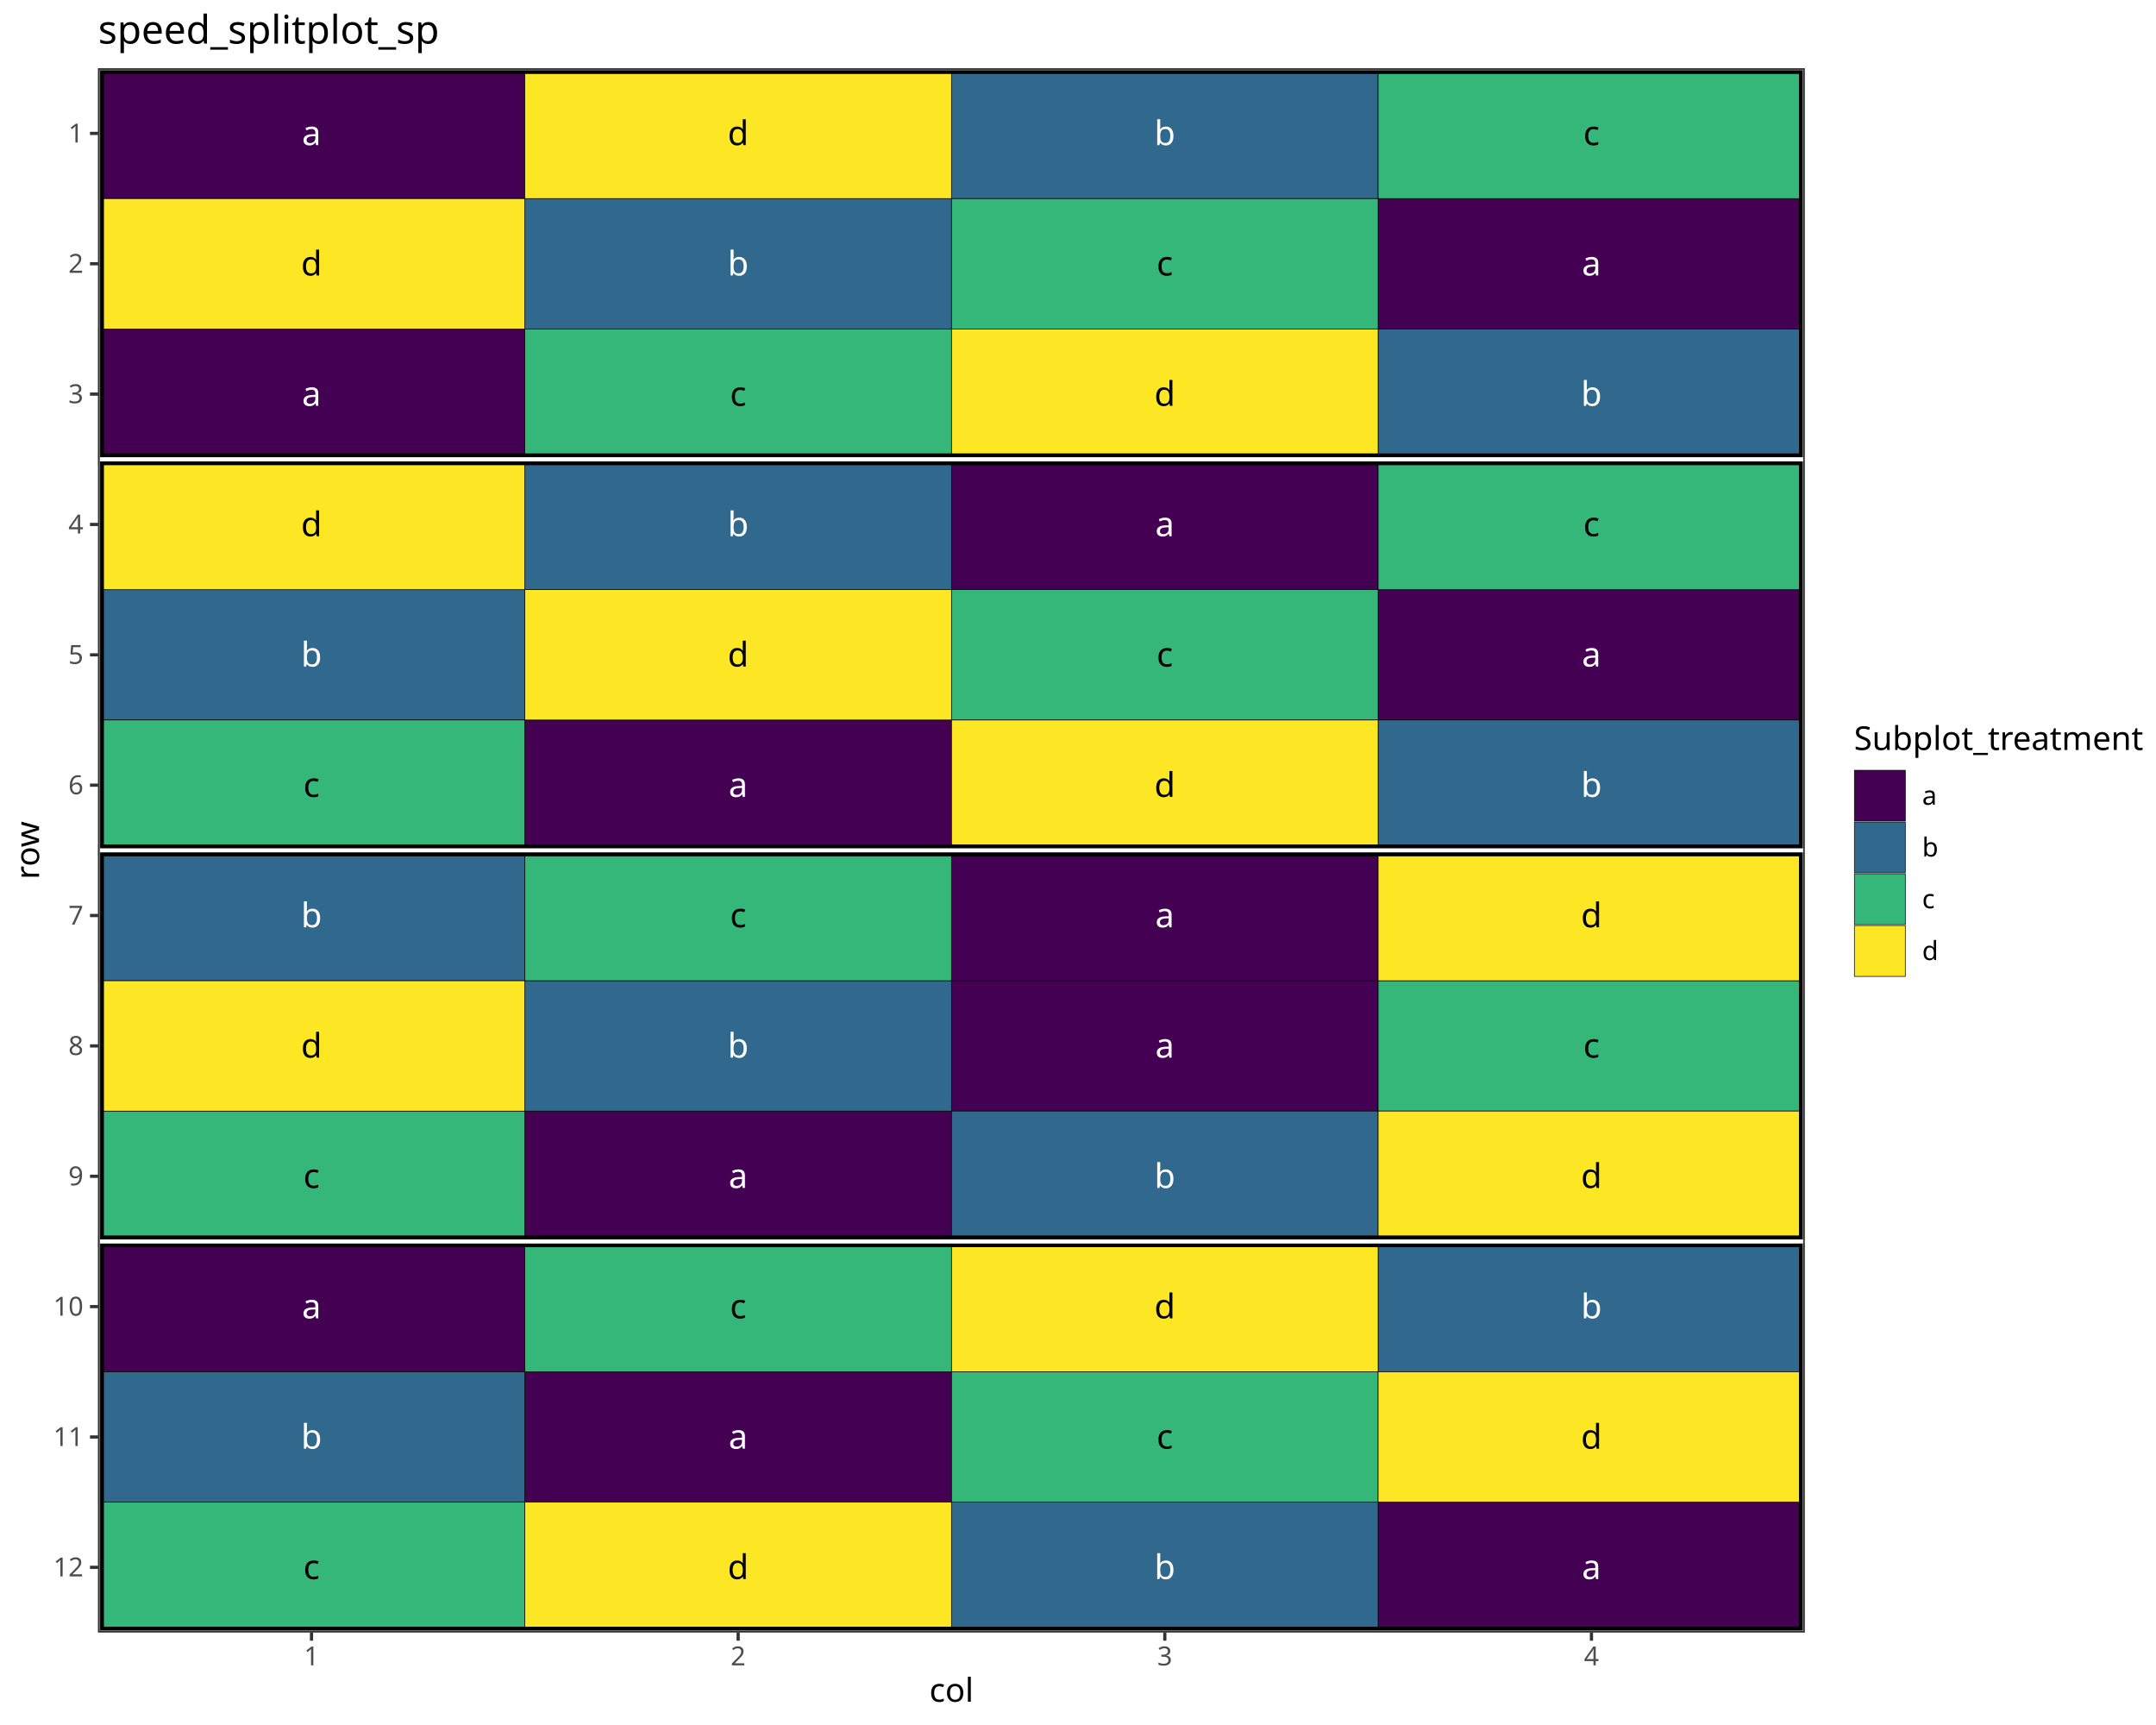
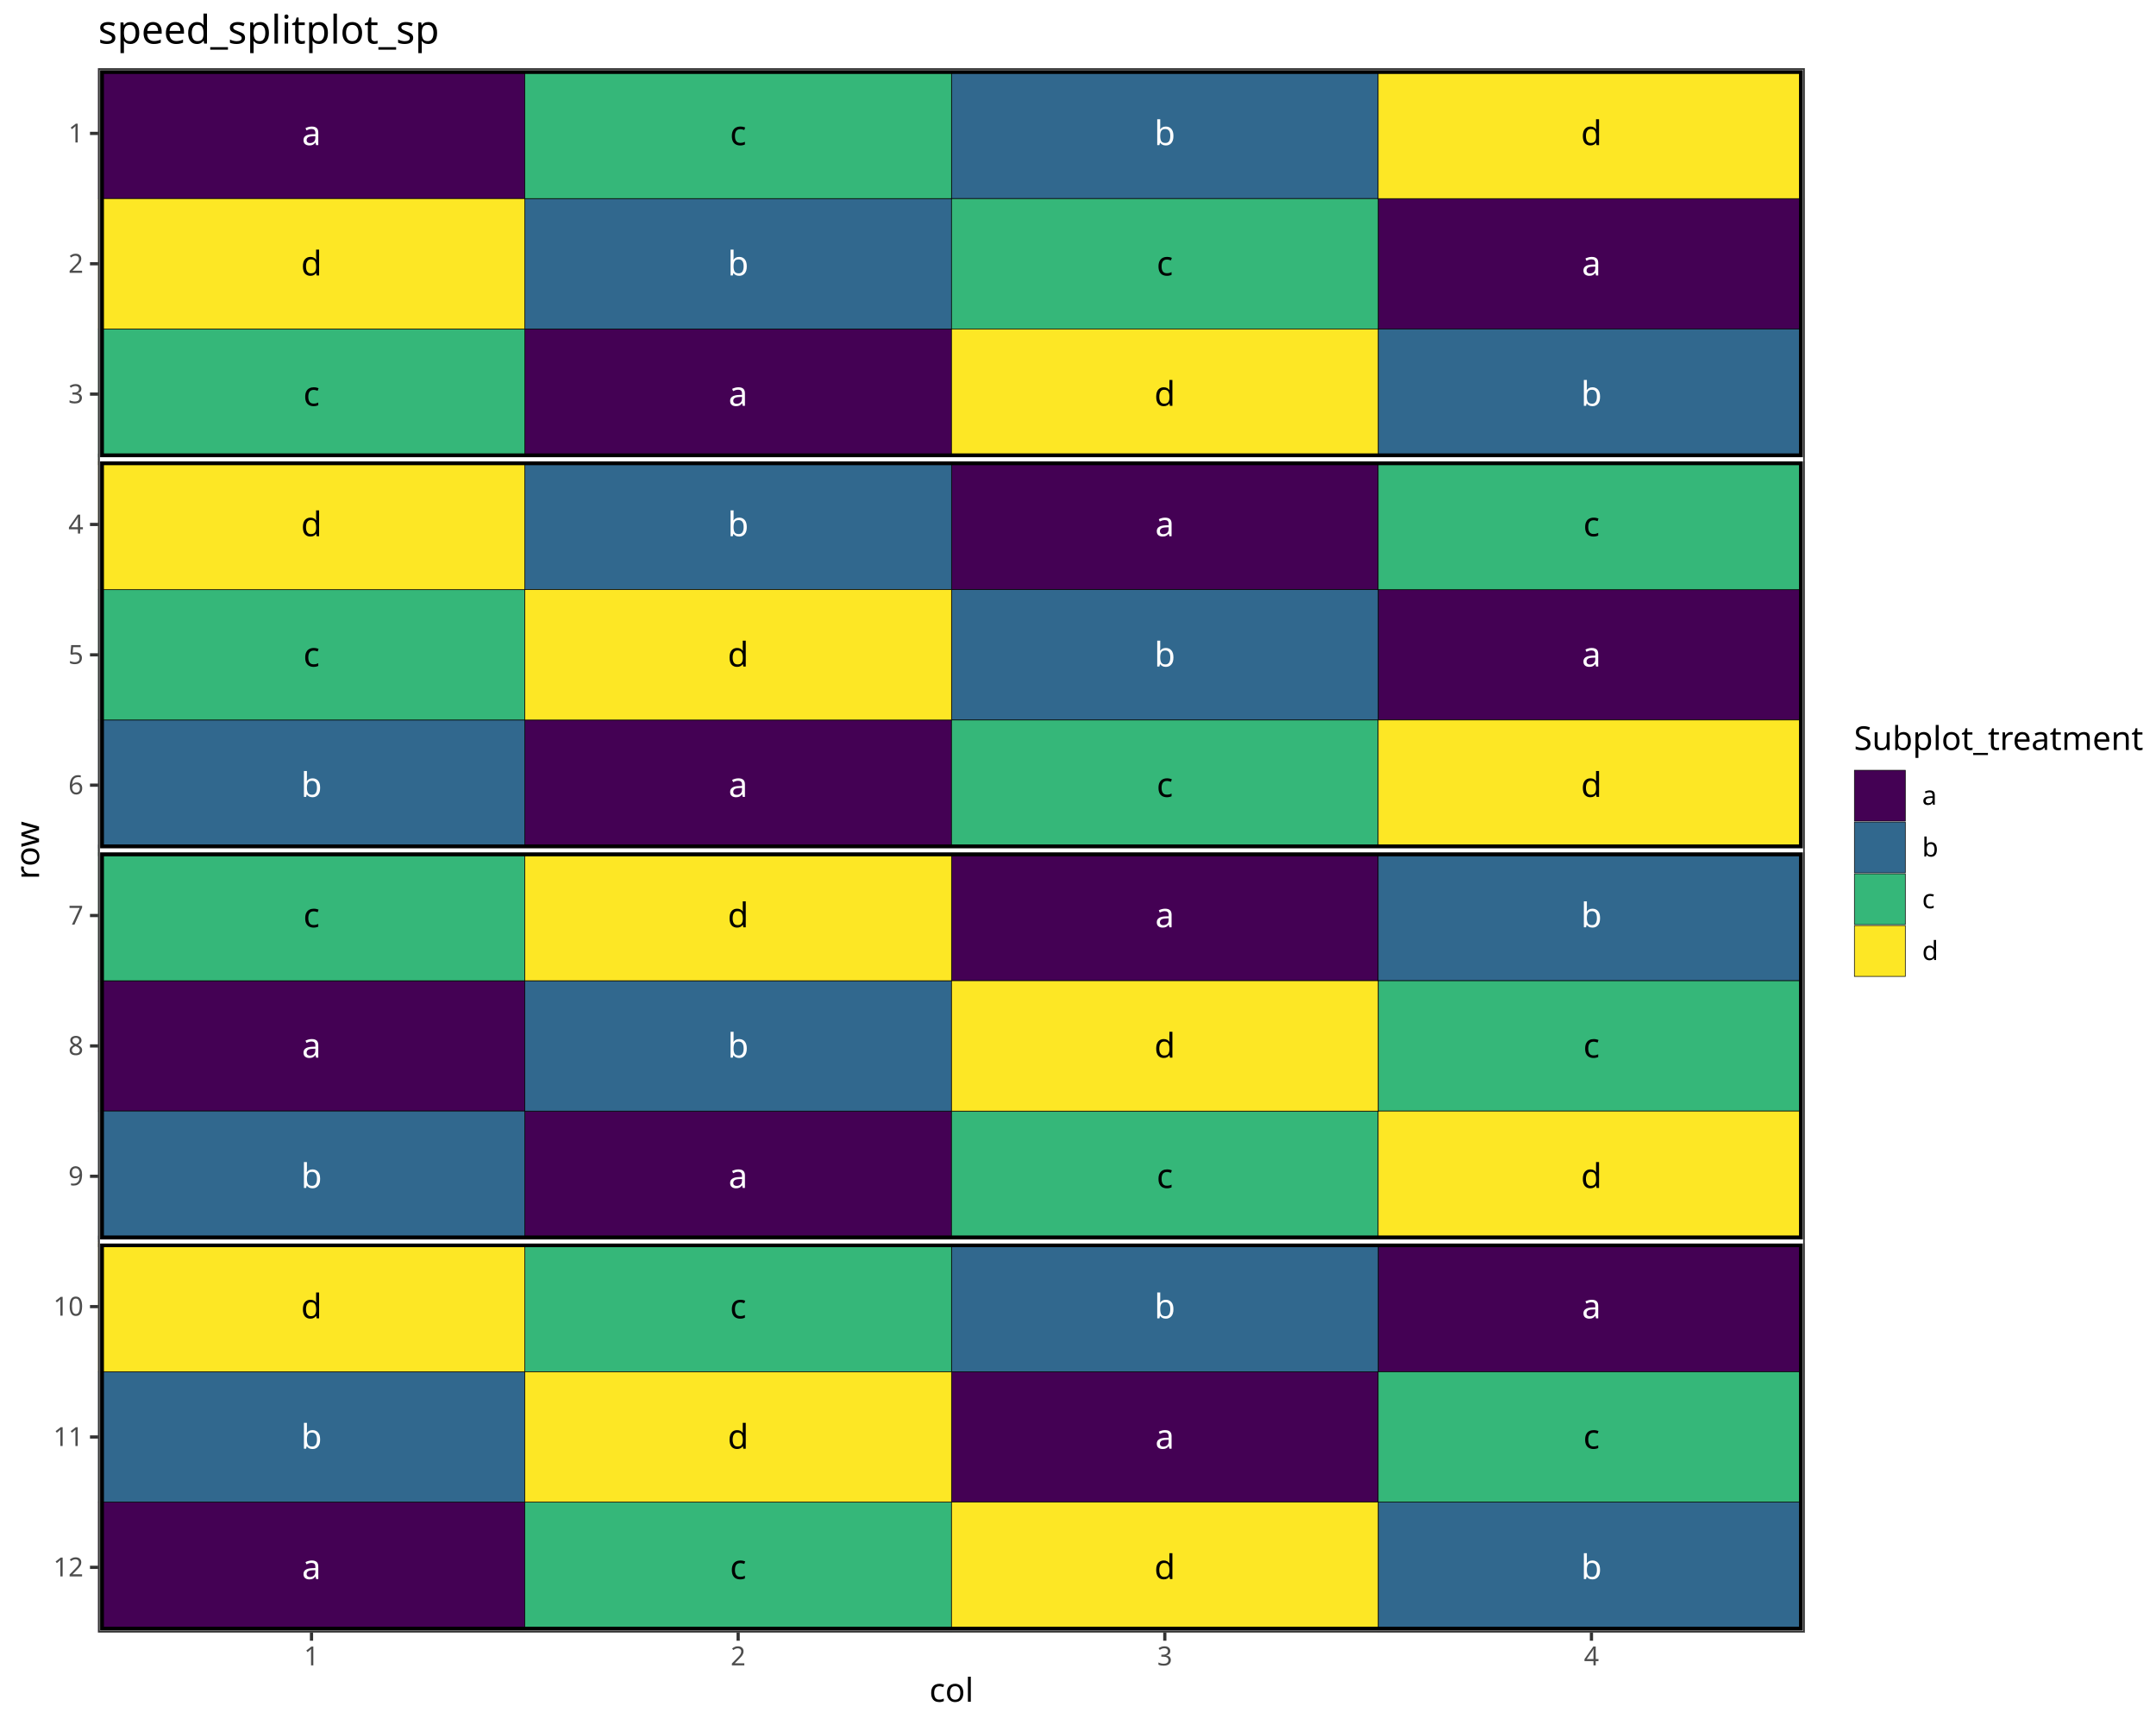
<svg xmlns="http://www.w3.org/2000/svg" class="svglite" data-engine-version="2.0" width="720.00pt" height="576.00pt" viewBox="0 0 720.00 576.00">
  <defs>
    <style type="text/css">
    .svglite line, .svglite polyline, .svglite polygon, .svglite path, .svglite rect, .svglite circle {
      fill: none;
      stroke: #000000;
      stroke-linecap: round;
      stroke-linejoin: round;
      stroke-miterlimit: 10.00;
    }
  </style>
  </defs>
  <rect width="100%" height="100%" style="stroke: none; fill: #FFFFFF;" />
  <defs>
    <clipPath id="cpMC4wMHw3MjAuMDB8MC4wMHw1NzYuMDA=">
      <rect x="0.00" y="0.00" width="720.00" height="576.00" />
    </clipPath>
  </defs>
  <g clip-path="url(#cpMC4wMHw3MjAuMDB8MC4wMHw1NzYuMDA=)">
    <rect x="0.00" y="0.00" width="720.00" height="576.00" style="stroke-width: 1.07; stroke: #FFFFFF; fill: #FFFFFF;" />
  </g>
  <defs>
    <clipPath id="cpMzIuNzl8NjAyLjcwfDIyLjc4fDU0NS4xMQ==">
      <rect x="32.79" y="22.78" width="569.91" height="522.33" />
    </clipPath>
  </defs>
  <g clip-path="url(#cpMzIuNzl8NjAyLjcwfDIyLjc4fDU0NS4xMQ==)">
    <rect x="32.79" y="22.78" width="569.91" height="522.33" style="stroke-width: 1.07; stroke: none; fill: #FFFFFF;" />
    <polyline points="32.79,22.78 602.70,22.78 " style="stroke-width: 0.53; stroke: #EBEBEB; stroke-linecap: butt;" />
    <polyline points="32.79,66.31 602.70,66.31 " style="stroke-width: 0.53; stroke: #EBEBEB; stroke-linecap: butt;" />
    <polyline points="32.79,109.84 602.70,109.84 " style="stroke-width: 0.53; stroke: #EBEBEB; stroke-linecap: butt;" />
    <polyline points="32.79,153.37 602.70,153.37 " style="stroke-width: 0.53; stroke: #EBEBEB; stroke-linecap: butt;" />
    <polyline points="32.79,196.89 602.70,196.89 " style="stroke-width: 0.53; stroke: #EBEBEB; stroke-linecap: butt;" />
    <polyline points="32.79,240.42 602.70,240.42 " style="stroke-width: 0.53; stroke: #EBEBEB; stroke-linecap: butt;" />
    <polyline points="32.79,283.95 602.70,283.95 " style="stroke-width: 0.53; stroke: #EBEBEB; stroke-linecap: butt;" />
    <polyline points="32.79,327.48 602.70,327.48 " style="stroke-width: 0.53; stroke: #EBEBEB; stroke-linecap: butt;" />
    <polyline points="32.79,371.00 602.70,371.00 " style="stroke-width: 0.53; stroke: #EBEBEB; stroke-linecap: butt;" />
    <polyline points="32.79,414.53 602.70,414.53 " style="stroke-width: 0.53; stroke: #EBEBEB; stroke-linecap: butt;" />
    <polyline points="32.79,458.06 602.70,458.06 " style="stroke-width: 0.53; stroke: #EBEBEB; stroke-linecap: butt;" />
    <polyline points="32.79,501.59 602.70,501.59 " style="stroke-width: 0.53; stroke: #EBEBEB; stroke-linecap: butt;" />
    <polyline points="32.79,545.11 602.70,545.11 " style="stroke-width: 0.53; stroke: #EBEBEB; stroke-linecap: butt;" />
    <polyline points="32.79,545.11 32.79,22.78 " style="stroke-width: 0.53; stroke: #EBEBEB; stroke-linecap: butt;" />
    <polyline points="175.27,545.11 175.27,22.78 " style="stroke-width: 0.53; stroke: #EBEBEB; stroke-linecap: butt;" />
    <polyline points="317.75,545.11 317.75,22.78 " style="stroke-width: 0.53; stroke: #EBEBEB; stroke-linecap: butt;" />
    <polyline points="460.23,545.11 460.23,22.78 " style="stroke-width: 0.53; stroke: #EBEBEB; stroke-linecap: butt;" />
    <polyline points="602.70,545.11 602.70,22.78 " style="stroke-width: 0.53; stroke: #EBEBEB; stroke-linecap: butt;" />
    <polyline points="32.79,44.55 602.70,44.55 " style="stroke-width: 1.07; stroke: #EBEBEB; stroke-linecap: butt;" />
    <polyline points="32.79,88.07 602.70,88.07 " style="stroke-width: 1.07; stroke: #EBEBEB; stroke-linecap: butt;" />
    <polyline points="32.79,131.60 602.70,131.60 " style="stroke-width: 1.07; stroke: #EBEBEB; stroke-linecap: butt;" />
    <polyline points="32.79,175.13 602.70,175.13 " style="stroke-width: 1.07; stroke: #EBEBEB; stroke-linecap: butt;" />
    <polyline points="32.79,218.66 602.70,218.66 " style="stroke-width: 1.07; stroke: #EBEBEB; stroke-linecap: butt;" />
    <polyline points="32.79,262.18 602.70,262.18 " style="stroke-width: 1.07; stroke: #EBEBEB; stroke-linecap: butt;" />
    <polyline points="32.79,305.71 602.70,305.71 " style="stroke-width: 1.07; stroke: #EBEBEB; stroke-linecap: butt;" />
    <polyline points="32.79,349.24 602.70,349.24 " style="stroke-width: 1.07; stroke: #EBEBEB; stroke-linecap: butt;" />
    <polyline points="32.79,392.77 602.70,392.77 " style="stroke-width: 1.07; stroke: #EBEBEB; stroke-linecap: butt;" />
    <polyline points="32.79,436.29 602.70,436.29 " style="stroke-width: 1.07; stroke: #EBEBEB; stroke-linecap: butt;" />
    <polyline points="32.79,479.82 602.70,479.82 " style="stroke-width: 1.07; stroke: #EBEBEB; stroke-linecap: butt;" />
    <polyline points="32.79,523.35 602.70,523.35 " style="stroke-width: 1.07; stroke: #EBEBEB; stroke-linecap: butt;" />
    <polyline points="104.03,545.11 104.03,22.78 " style="stroke-width: 1.07; stroke: #EBEBEB; stroke-linecap: butt;" />
    <polyline points="246.51,545.11 246.51,22.78 " style="stroke-width: 1.07; stroke: #EBEBEB; stroke-linecap: butt;" />
    <polyline points="388.99,545.11 388.99,22.78 " style="stroke-width: 1.07; stroke: #EBEBEB; stroke-linecap: butt;" />
    <polyline points="531.47,545.11 531.47,22.78 " style="stroke-width: 1.07; stroke: #EBEBEB; stroke-linecap: butt;" />
    <rect x="32.79" y="22.78" width="142.48" height="43.53" style="stroke-width: 0.21; stroke-linecap: butt; stroke-linejoin: miter; fill: #440154;" />
    <rect x="317.75" y="153.37" width="142.48" height="43.53" style="stroke-width: 0.21; stroke-linecap: butt; stroke-linejoin: miter; fill: #440154;" />
-     <rect x="175.27" y="458.06" width="142.48" height="43.53" style="stroke-width: 0.21; stroke-linecap: butt; stroke-linejoin: miter; fill: #440154;" />
+     <rect x="32.79" y="327.48" width="142.48" height="43.53" style="stroke-width: 0.21; stroke-linecap: butt; stroke-linejoin: miter; fill: #440154;" />
+     <rect x="317.75" y="458.06" width="142.48" height="43.53" style="stroke-width: 0.21; stroke-linecap: butt; stroke-linejoin: miter; fill: #440154;" />
+     <rect x="175.27" y="240.42" width="142.48" height="43.53" style="stroke-width: 0.21; stroke-linecap: butt; stroke-linejoin: miter; fill: #440154;" />
+     <rect x="32.79" y="501.59" width="142.48" height="43.53" style="stroke-width: 0.21; stroke-linecap: butt; stroke-linejoin: miter; fill: #440154;" />
+     <rect x="460.23" y="196.89" width="142.48" height="43.53" style="stroke-width: 0.21; stroke-linecap: butt; stroke-linejoin: miter; fill: #440154;" />
    <rect x="460.23" y="66.31" width="142.48" height="43.53" style="stroke-width: 0.21; stroke-linecap: butt; stroke-linejoin: miter; fill: #440154;" />
-     <rect x="317.75" y="327.48" width="142.48" height="43.53" style="stroke-width: 0.21; stroke-linecap: butt; stroke-linejoin: miter; fill: #440154;" />
+     <rect x="175.27" y="371.00" width="142.48" height="43.53" style="stroke-width: 0.21; stroke-linecap: butt; stroke-linejoin: miter; fill: #440154;" />
+     <rect x="175.27" y="109.84" width="142.48" height="43.53" style="stroke-width: 0.21; stroke-linecap: butt; stroke-linejoin: miter; fill: #440154;" />
+     <rect x="460.23" y="414.53" width="142.48" height="43.53" style="stroke-width: 0.21; stroke-linecap: butt; stroke-linejoin: miter; fill: #440154;" />
    <rect x="317.75" y="283.95" width="142.48" height="43.53" style="stroke-width: 0.21; stroke-linecap: butt; stroke-linejoin: miter; fill: #440154;" />
-     <rect x="460.23" y="196.89" width="142.48" height="43.53" style="stroke-width: 0.21; stroke-linecap: butt; stroke-linejoin: miter; fill: #440154;" />
-     <rect x="32.79" y="109.84" width="142.48" height="43.53" style="stroke-width: 0.21; stroke-linecap: butt; stroke-linejoin: miter; fill: #440154;" />
-     <rect x="175.27" y="240.42" width="142.48" height="43.53" style="stroke-width: 0.21; stroke-linecap: butt; stroke-linejoin: miter; fill: #440154;" />
-     <rect x="32.79" y="414.53" width="142.48" height="43.53" style="stroke-width: 0.21; stroke-linecap: butt; stroke-linejoin: miter; fill: #440154;" />
-     <rect x="175.27" y="371.00" width="142.48" height="43.53" style="stroke-width: 0.21; stroke-linecap: butt; stroke-linejoin: miter; fill: #440154;" />
-     <rect x="460.23" y="501.59" width="142.48" height="43.53" style="stroke-width: 0.21; stroke-linecap: butt; stroke-linejoin: miter; fill: #440154;" />
    <rect x="175.27" y="327.48" width="142.48" height="43.53" style="stroke-width: 0.21; stroke-linecap: butt; stroke-linejoin: miter; fill: #31688E;" />
-     <rect x="32.79" y="283.95" width="142.48" height="43.53" style="stroke-width: 0.21; stroke-linecap: butt; stroke-linejoin: miter; fill: #31688E;" />
+     <rect x="460.23" y="283.95" width="142.48" height="43.53" style="stroke-width: 0.21; stroke-linecap: butt; stroke-linejoin: miter; fill: #31688E;" />
+     <rect x="32.79" y="240.42" width="142.48" height="43.53" style="stroke-width: 0.21; stroke-linecap: butt; stroke-linejoin: miter; fill: #31688E;" />
    <rect x="175.27" y="66.31" width="142.48" height="43.53" style="stroke-width: 0.21; stroke-linecap: butt; stroke-linejoin: miter; fill: #31688E;" />
-     <rect x="32.79" y="196.89" width="142.48" height="43.53" style="stroke-width: 0.21; stroke-linecap: butt; stroke-linejoin: miter; fill: #31688E;" />
+     <rect x="317.75" y="414.53" width="142.48" height="43.53" style="stroke-width: 0.21; stroke-linecap: butt; stroke-linejoin: miter; fill: #31688E;" />
+     <rect x="460.23" y="109.84" width="142.48" height="43.53" style="stroke-width: 0.21; stroke-linecap: butt; stroke-linejoin: miter; fill: #31688E;" />
+     <rect x="175.27" y="153.37" width="142.48" height="43.53" style="stroke-width: 0.21; stroke-linecap: butt; stroke-linejoin: miter; fill: #31688E;" />
    <rect x="317.75" y="22.78" width="142.48" height="43.53" style="stroke-width: 0.21; stroke-linecap: butt; stroke-linejoin: miter; fill: #31688E;" />
-     <rect x="317.75" y="501.59" width="142.48" height="43.53" style="stroke-width: 0.21; stroke-linecap: butt; stroke-linejoin: miter; fill: #31688E;" />
-     <rect x="175.27" y="153.37" width="142.48" height="43.53" style="stroke-width: 0.21; stroke-linecap: butt; stroke-linejoin: miter; fill: #31688E;" />
-     <rect x="460.23" y="109.84" width="142.48" height="43.53" style="stroke-width: 0.21; stroke-linecap: butt; stroke-linejoin: miter; fill: #31688E;" />
-     <rect x="460.23" y="240.42" width="142.48" height="43.53" style="stroke-width: 0.21; stroke-linecap: butt; stroke-linejoin: miter; fill: #31688E;" />
-     <rect x="460.23" y="414.53" width="142.48" height="43.53" style="stroke-width: 0.21; stroke-linecap: butt; stroke-linejoin: miter; fill: #31688E;" />
+     <rect x="32.79" y="371.00" width="142.48" height="43.53" style="stroke-width: 0.21; stroke-linecap: butt; stroke-linejoin: miter; fill: #31688E;" />
+     <rect x="460.23" y="501.59" width="142.48" height="43.53" style="stroke-width: 0.21; stroke-linecap: butt; stroke-linejoin: miter; fill: #31688E;" />
    <rect x="32.79" y="458.06" width="142.48" height="43.53" style="stroke-width: 0.21; stroke-linecap: butt; stroke-linejoin: miter; fill: #31688E;" />
-     <rect x="317.75" y="371.00" width="142.48" height="43.53" style="stroke-width: 0.21; stroke-linecap: butt; stroke-linejoin: miter; fill: #31688E;" />
-     <rect x="460.23" y="22.78" width="142.48" height="43.53" style="stroke-width: 0.21; stroke-linecap: butt; stroke-linejoin: miter; fill: #35B779;" />
-     <rect x="317.75" y="196.89" width="142.48" height="43.53" style="stroke-width: 0.21; stroke-linecap: butt; stroke-linejoin: miter; fill: #35B779;" />
+     <rect x="317.75" y="196.89" width="142.48" height="43.53" style="stroke-width: 0.21; stroke-linecap: butt; stroke-linejoin: miter; fill: #31688E;" />
+     <rect x="32.79" y="283.95" width="142.48" height="43.53" style="stroke-width: 0.21; stroke-linecap: butt; stroke-linejoin: miter; fill: #35B779;" />
+     <rect x="460.23" y="458.06" width="142.48" height="43.53" style="stroke-width: 0.21; stroke-linecap: butt; stroke-linejoin: miter; fill: #35B779;" />
+     <rect x="175.27" y="22.78" width="142.48" height="43.53" style="stroke-width: 0.21; stroke-linecap: butt; stroke-linejoin: miter; fill: #35B779;" />
+     <rect x="460.23" y="153.37" width="142.48" height="43.53" style="stroke-width: 0.21; stroke-linecap: butt; stroke-linejoin: miter; fill: #35B779;" />
+     <rect x="32.79" y="196.89" width="142.48" height="43.53" style="stroke-width: 0.21; stroke-linecap: butt; stroke-linejoin: miter; fill: #35B779;" />
+     <rect x="32.79" y="109.84" width="142.48" height="43.53" style="stroke-width: 0.21; stroke-linecap: butt; stroke-linejoin: miter; fill: #35B779;" />
+     <rect x="460.23" y="327.48" width="142.48" height="43.53" style="stroke-width: 0.21; stroke-linecap: butt; stroke-linejoin: miter; fill: #35B779;" />
+     <rect x="317.75" y="66.31" width="142.48" height="43.53" style="stroke-width: 0.21; stroke-linecap: butt; stroke-linejoin: miter; fill: #35B779;" />
    <rect x="175.27" y="414.53" width="142.48" height="43.53" style="stroke-width: 0.21; stroke-linecap: butt; stroke-linejoin: miter; fill: #35B779;" />
-     <rect x="175.27" y="283.95" width="142.48" height="43.53" style="stroke-width: 0.21; stroke-linecap: butt; stroke-linejoin: miter; fill: #35B779;" />
-     <rect x="317.75" y="66.31" width="142.48" height="43.53" style="stroke-width: 0.21; stroke-linecap: butt; stroke-linejoin: miter; fill: #35B779;" />
-     <rect x="460.23" y="153.37" width="142.48" height="43.53" style="stroke-width: 0.21; stroke-linecap: butt; stroke-linejoin: miter; fill: #35B779;" />
-     <rect x="317.75" y="458.06" width="142.48" height="43.53" style="stroke-width: 0.21; stroke-linecap: butt; stroke-linejoin: miter; fill: #35B779;" />
-     <rect x="460.23" y="327.48" width="142.48" height="43.53" style="stroke-width: 0.21; stroke-linecap: butt; stroke-linejoin: miter; fill: #35B779;" />
-     <rect x="32.79" y="501.59" width="142.48" height="43.53" style="stroke-width: 0.21; stroke-linecap: butt; stroke-linejoin: miter; fill: #35B779;" />
-     <rect x="32.79" y="371.00" width="142.48" height="43.53" style="stroke-width: 0.21; stroke-linecap: butt; stroke-linejoin: miter; fill: #35B779;" />
-     <rect x="32.79" y="240.42" width="142.48" height="43.53" style="stroke-width: 0.21; stroke-linecap: butt; stroke-linejoin: miter; fill: #35B779;" />
-     <rect x="175.27" y="109.84" width="142.48" height="43.53" style="stroke-width: 0.21; stroke-linecap: butt; stroke-linejoin: miter; fill: #35B779;" />
-     <rect x="32.79" y="327.48" width="142.48" height="43.53" style="stroke-width: 0.21; stroke-linecap: butt; stroke-linejoin: miter; fill: #FDE725;" />
-     <rect x="175.27" y="501.59" width="142.48" height="43.53" style="stroke-width: 0.21; stroke-linecap: butt; stroke-linejoin: miter; fill: #FDE725;" />
-     <rect x="317.75" y="240.42" width="142.48" height="43.53" style="stroke-width: 0.21; stroke-linecap: butt; stroke-linejoin: miter; fill: #FDE725;" />
+     <rect x="317.75" y="240.42" width="142.48" height="43.53" style="stroke-width: 0.21; stroke-linecap: butt; stroke-linejoin: miter; fill: #35B779;" />
+     <rect x="175.27" y="501.59" width="142.48" height="43.53" style="stroke-width: 0.21; stroke-linecap: butt; stroke-linejoin: miter; fill: #35B779;" />
+     <rect x="317.75" y="371.00" width="142.48" height="43.53" style="stroke-width: 0.21; stroke-linecap: butt; stroke-linejoin: miter; fill: #35B779;" />
    <rect x="317.75" y="109.84" width="142.48" height="43.53" style="stroke-width: 0.21; stroke-linecap: butt; stroke-linejoin: miter; fill: #FDE725;" />
+     <rect x="175.27" y="196.89" width="142.48" height="43.53" style="stroke-width: 0.21; stroke-linecap: butt; stroke-linejoin: miter; fill: #FDE725;" />
+     <rect x="32.79" y="66.31" width="142.48" height="43.53" style="stroke-width: 0.21; stroke-linecap: butt; stroke-linejoin: miter; fill: #FDE725;" />
+     <rect x="175.27" y="283.95" width="142.48" height="43.53" style="stroke-width: 0.21; stroke-linecap: butt; stroke-linejoin: miter; fill: #FDE725;" />
+     <rect x="460.23" y="240.42" width="142.48" height="43.53" style="stroke-width: 0.21; stroke-linecap: butt; stroke-linejoin: miter; fill: #FDE725;" />
    <rect x="32.79" y="153.37" width="142.48" height="43.53" style="stroke-width: 0.21; stroke-linecap: butt; stroke-linejoin: miter; fill: #FDE725;" />
-     <rect x="32.79" y="66.31" width="142.48" height="43.53" style="stroke-width: 0.21; stroke-linecap: butt; stroke-linejoin: miter; fill: #FDE725;" />
-     <rect x="175.27" y="22.78" width="142.48" height="43.53" style="stroke-width: 0.21; stroke-linecap: butt; stroke-linejoin: miter; fill: #FDE725;" />
-     <rect x="460.23" y="283.95" width="142.48" height="43.53" style="stroke-width: 0.21; stroke-linecap: butt; stroke-linejoin: miter; fill: #FDE725;" />
-     <rect x="317.75" y="414.53" width="142.48" height="43.53" style="stroke-width: 0.21; stroke-linecap: butt; stroke-linejoin: miter; fill: #FDE725;" />
+     <rect x="460.23" y="22.78" width="142.48" height="43.53" style="stroke-width: 0.21; stroke-linecap: butt; stroke-linejoin: miter; fill: #FDE725;" />
    <rect x="460.23" y="371.00" width="142.48" height="43.53" style="stroke-width: 0.21; stroke-linecap: butt; stroke-linejoin: miter; fill: #FDE725;" />
-     <rect x="460.23" y="458.06" width="142.48" height="43.53" style="stroke-width: 0.21; stroke-linecap: butt; stroke-linejoin: miter; fill: #FDE725;" />
-     <rect x="175.27" y="196.89" width="142.48" height="43.53" style="stroke-width: 0.21; stroke-linecap: butt; stroke-linejoin: miter; fill: #FDE725;" />
+     <rect x="32.79" y="414.53" width="142.48" height="43.53" style="stroke-width: 0.21; stroke-linecap: butt; stroke-linejoin: miter; fill: #FDE725;" />
+     <rect x="175.27" y="458.06" width="142.48" height="43.53" style="stroke-width: 0.21; stroke-linecap: butt; stroke-linejoin: miter; fill: #FDE725;" />
+     <rect x="317.75" y="501.59" width="142.48" height="43.53" style="stroke-width: 0.21; stroke-linecap: butt; stroke-linejoin: miter; fill: #FDE725;" />
+     <rect x="317.75" y="327.48" width="142.48" height="43.53" style="stroke-width: 0.21; stroke-linecap: butt; stroke-linejoin: miter; fill: #FDE725;" />
    <text x="104.03" y="48.46" text-anchor="middle" style="font-size: 11.38px; fill: #FFFFFF; font-family: sans;" textLength="6.33px" lengthAdjust="spacingAndGlyphs">a</text>
    <text x="388.99" y="179.05" text-anchor="middle" style="font-size: 11.38px; fill: #FFFFFF; font-family: sans;" textLength="6.33px" lengthAdjust="spacingAndGlyphs">a</text>
-     <text x="246.51" y="483.74" text-anchor="middle" style="font-size: 11.38px; fill: #FFFFFF; font-family: sans;" textLength="6.33px" lengthAdjust="spacingAndGlyphs">a</text>
+     <text x="104.03" y="353.16" text-anchor="middle" style="font-size: 11.38px; fill: #FFFFFF; font-family: sans;" textLength="6.33px" lengthAdjust="spacingAndGlyphs">a</text>
+     <text x="388.99" y="483.74" text-anchor="middle" style="font-size: 11.38px; fill: #FFFFFF; font-family: sans;" textLength="6.33px" lengthAdjust="spacingAndGlyphs">a</text>
+     <text x="246.51" y="266.10" text-anchor="middle" style="font-size: 11.38px; fill: #FFFFFF; font-family: sans;" textLength="6.33px" lengthAdjust="spacingAndGlyphs">a</text>
+     <text x="104.03" y="527.27" text-anchor="middle" style="font-size: 11.38px; fill: #FFFFFF; font-family: sans;" textLength="6.33px" lengthAdjust="spacingAndGlyphs">a</text>
+     <text x="531.47" y="222.57" text-anchor="middle" style="font-size: 11.38px; fill: #FFFFFF; font-family: sans;" textLength="6.33px" lengthAdjust="spacingAndGlyphs">a</text>
    <text x="531.47" y="91.99" text-anchor="middle" style="font-size: 11.38px; fill: #FFFFFF; font-family: sans;" textLength="6.33px" lengthAdjust="spacingAndGlyphs">a</text>
-     <text x="388.99" y="353.16" text-anchor="middle" style="font-size: 11.38px; fill: #FFFFFF; font-family: sans;" textLength="6.33px" lengthAdjust="spacingAndGlyphs">a</text>
+     <text x="246.51" y="396.68" text-anchor="middle" style="font-size: 11.38px; fill: #FFFFFF; font-family: sans;" textLength="6.33px" lengthAdjust="spacingAndGlyphs">a</text>
+     <text x="246.51" y="135.52" text-anchor="middle" style="font-size: 11.38px; fill: #FFFFFF; font-family: sans;" textLength="6.33px" lengthAdjust="spacingAndGlyphs">a</text>
+     <text x="531.47" y="440.21" text-anchor="middle" style="font-size: 11.38px; fill: #FFFFFF; font-family: sans;" textLength="6.33px" lengthAdjust="spacingAndGlyphs">a</text>
    <text x="388.99" y="309.63" text-anchor="middle" style="font-size: 11.38px; fill: #FFFFFF; font-family: sans;" textLength="6.33px" lengthAdjust="spacingAndGlyphs">a</text>
-     <text x="531.47" y="222.57" text-anchor="middle" style="font-size: 11.38px; fill: #FFFFFF; font-family: sans;" textLength="6.33px" lengthAdjust="spacingAndGlyphs">a</text>
-     <text x="104.03" y="135.52" text-anchor="middle" style="font-size: 11.38px; fill: #FFFFFF; font-family: sans;" textLength="6.33px" lengthAdjust="spacingAndGlyphs">a</text>
-     <text x="246.51" y="266.10" text-anchor="middle" style="font-size: 11.38px; fill: #FFFFFF; font-family: sans;" textLength="6.33px" lengthAdjust="spacingAndGlyphs">a</text>
-     <text x="104.03" y="440.21" text-anchor="middle" style="font-size: 11.38px; fill: #FFFFFF; font-family: sans;" textLength="6.33px" lengthAdjust="spacingAndGlyphs">a</text>
-     <text x="246.51" y="396.68" text-anchor="middle" style="font-size: 11.38px; fill: #FFFFFF; font-family: sans;" textLength="6.33px" lengthAdjust="spacingAndGlyphs">a</text>
-     <text x="531.47" y="527.27" text-anchor="middle" style="font-size: 11.38px; fill: #FFFFFF; font-family: sans;" textLength="6.33px" lengthAdjust="spacingAndGlyphs">a</text>
    <text x="246.51" y="353.16" text-anchor="middle" style="font-size: 11.38px; fill: #FFFFFF; font-family: sans;" textLength="6.33px" lengthAdjust="spacingAndGlyphs">b</text>
-     <text x="104.03" y="309.63" text-anchor="middle" style="font-size: 11.38px; fill: #FFFFFF; font-family: sans;" textLength="6.33px" lengthAdjust="spacingAndGlyphs">b</text>
+     <text x="531.47" y="309.63" text-anchor="middle" style="font-size: 11.38px; fill: #FFFFFF; font-family: sans;" textLength="6.33px" lengthAdjust="spacingAndGlyphs">b</text>
+     <text x="104.03" y="266.10" text-anchor="middle" style="font-size: 11.38px; fill: #FFFFFF; font-family: sans;" textLength="6.33px" lengthAdjust="spacingAndGlyphs">b</text>
    <text x="246.51" y="91.99" text-anchor="middle" style="font-size: 11.38px; fill: #FFFFFF; font-family: sans;" textLength="6.33px" lengthAdjust="spacingAndGlyphs">b</text>
-     <text x="104.03" y="222.57" text-anchor="middle" style="font-size: 11.38px; fill: #FFFFFF; font-family: sans;" textLength="6.33px" lengthAdjust="spacingAndGlyphs">b</text>
+     <text x="388.99" y="440.21" text-anchor="middle" style="font-size: 11.38px; fill: #FFFFFF; font-family: sans;" textLength="6.33px" lengthAdjust="spacingAndGlyphs">b</text>
+     <text x="531.47" y="135.52" text-anchor="middle" style="font-size: 11.38px; fill: #FFFFFF; font-family: sans;" textLength="6.33px" lengthAdjust="spacingAndGlyphs">b</text>
+     <text x="246.51" y="179.05" text-anchor="middle" style="font-size: 11.38px; fill: #FFFFFF; font-family: sans;" textLength="6.33px" lengthAdjust="spacingAndGlyphs">b</text>
    <text x="388.99" y="48.46" text-anchor="middle" style="font-size: 11.38px; fill: #FFFFFF; font-family: sans;" textLength="6.33px" lengthAdjust="spacingAndGlyphs">b</text>
-     <text x="388.99" y="527.27" text-anchor="middle" style="font-size: 11.38px; fill: #FFFFFF; font-family: sans;" textLength="6.33px" lengthAdjust="spacingAndGlyphs">b</text>
-     <text x="246.51" y="179.05" text-anchor="middle" style="font-size: 11.38px; fill: #FFFFFF; font-family: sans;" textLength="6.33px" lengthAdjust="spacingAndGlyphs">b</text>
-     <text x="531.47" y="135.52" text-anchor="middle" style="font-size: 11.38px; fill: #FFFFFF; font-family: sans;" textLength="6.33px" lengthAdjust="spacingAndGlyphs">b</text>
-     <text x="531.47" y="266.10" text-anchor="middle" style="font-size: 11.38px; fill: #FFFFFF; font-family: sans;" textLength="6.33px" lengthAdjust="spacingAndGlyphs">b</text>
-     <text x="531.47" y="440.21" text-anchor="middle" style="font-size: 11.38px; fill: #FFFFFF; font-family: sans;" textLength="6.33px" lengthAdjust="spacingAndGlyphs">b</text>
+     <text x="104.03" y="396.68" text-anchor="middle" style="font-size: 11.38px; fill: #FFFFFF; font-family: sans;" textLength="6.33px" lengthAdjust="spacingAndGlyphs">b</text>
+     <text x="531.47" y="527.27" text-anchor="middle" style="font-size: 11.38px; fill: #FFFFFF; font-family: sans;" textLength="6.33px" lengthAdjust="spacingAndGlyphs">b</text>
    <text x="104.03" y="483.74" text-anchor="middle" style="font-size: 11.38px; fill: #FFFFFF; font-family: sans;" textLength="6.33px" lengthAdjust="spacingAndGlyphs">b</text>
-     <text x="388.99" y="396.68" text-anchor="middle" style="font-size: 11.38px; fill: #FFFFFF; font-family: sans;" textLength="6.33px" lengthAdjust="spacingAndGlyphs">b</text>
-     <text x="531.47" y="48.46" text-anchor="middle" style="font-size: 11.38px; font-family: sans;" textLength="5.70px" lengthAdjust="spacingAndGlyphs">c</text>
-     <text x="388.99" y="222.57" text-anchor="middle" style="font-size: 11.38px; font-family: sans;" textLength="5.70px" lengthAdjust="spacingAndGlyphs">c</text>
+     <text x="388.99" y="222.57" text-anchor="middle" style="font-size: 11.38px; fill: #FFFFFF; font-family: sans;" textLength="6.33px" lengthAdjust="spacingAndGlyphs">b</text>
+     <text x="104.03" y="309.63" text-anchor="middle" style="font-size: 11.38px; font-family: sans;" textLength="5.70px" lengthAdjust="spacingAndGlyphs">c</text>
+     <text x="531.47" y="483.74" text-anchor="middle" style="font-size: 11.38px; font-family: sans;" textLength="5.70px" lengthAdjust="spacingAndGlyphs">c</text>
+     <text x="246.51" y="48.46" text-anchor="middle" style="font-size: 11.38px; font-family: sans;" textLength="5.70px" lengthAdjust="spacingAndGlyphs">c</text>
+     <text x="531.47" y="179.05" text-anchor="middle" style="font-size: 11.38px; font-family: sans;" textLength="5.70px" lengthAdjust="spacingAndGlyphs">c</text>
+     <text x="104.03" y="222.57" text-anchor="middle" style="font-size: 11.38px; font-family: sans;" textLength="5.70px" lengthAdjust="spacingAndGlyphs">c</text>
+     <text x="104.03" y="135.52" text-anchor="middle" style="font-size: 11.38px; font-family: sans;" textLength="5.70px" lengthAdjust="spacingAndGlyphs">c</text>
+     <text x="531.47" y="353.16" text-anchor="middle" style="font-size: 11.38px; font-family: sans;" textLength="5.70px" lengthAdjust="spacingAndGlyphs">c</text>
+     <text x="388.99" y="91.99" text-anchor="middle" style="font-size: 11.38px; font-family: sans;" textLength="5.70px" lengthAdjust="spacingAndGlyphs">c</text>
    <text x="246.51" y="440.21" text-anchor="middle" style="font-size: 11.38px; font-family: sans;" textLength="5.70px" lengthAdjust="spacingAndGlyphs">c</text>
-     <text x="246.51" y="309.63" text-anchor="middle" style="font-size: 11.38px; font-family: sans;" textLength="5.70px" lengthAdjust="spacingAndGlyphs">c</text>
-     <text x="388.99" y="91.99" text-anchor="middle" style="font-size: 11.38px; font-family: sans;" textLength="5.70px" lengthAdjust="spacingAndGlyphs">c</text>
-     <text x="531.47" y="179.05" text-anchor="middle" style="font-size: 11.38px; font-family: sans;" textLength="5.70px" lengthAdjust="spacingAndGlyphs">c</text>
-     <text x="388.99" y="483.74" text-anchor="middle" style="font-size: 11.38px; font-family: sans;" textLength="5.70px" lengthAdjust="spacingAndGlyphs">c</text>
-     <text x="531.47" y="353.16" text-anchor="middle" style="font-size: 11.38px; font-family: sans;" textLength="5.70px" lengthAdjust="spacingAndGlyphs">c</text>
-     <text x="104.03" y="527.27" text-anchor="middle" style="font-size: 11.38px; font-family: sans;" textLength="5.70px" lengthAdjust="spacingAndGlyphs">c</text>
-     <text x="104.03" y="396.68" text-anchor="middle" style="font-size: 11.38px; font-family: sans;" textLength="5.70px" lengthAdjust="spacingAndGlyphs">c</text>
-     <text x="104.03" y="266.10" text-anchor="middle" style="font-size: 11.38px; font-family: sans;" textLength="5.70px" lengthAdjust="spacingAndGlyphs">c</text>
-     <text x="246.51" y="135.52" text-anchor="middle" style="font-size: 11.38px; font-family: sans;" textLength="5.70px" lengthAdjust="spacingAndGlyphs">c</text>
-     <text x="104.03" y="353.16" text-anchor="middle" style="font-size: 11.38px; font-family: sans;" textLength="6.33px" lengthAdjust="spacingAndGlyphs">d</text>
-     <text x="246.51" y="527.27" text-anchor="middle" style="font-size: 11.38px; font-family: sans;" textLength="6.33px" lengthAdjust="spacingAndGlyphs">d</text>
-     <text x="388.99" y="266.10" text-anchor="middle" style="font-size: 11.38px; font-family: sans;" textLength="6.33px" lengthAdjust="spacingAndGlyphs">d</text>
+     <text x="388.99" y="266.10" text-anchor="middle" style="font-size: 11.38px; font-family: sans;" textLength="5.70px" lengthAdjust="spacingAndGlyphs">c</text>
+     <text x="246.51" y="527.27" text-anchor="middle" style="font-size: 11.38px; font-family: sans;" textLength="5.70px" lengthAdjust="spacingAndGlyphs">c</text>
+     <text x="388.99" y="396.68" text-anchor="middle" style="font-size: 11.38px; font-family: sans;" textLength="5.70px" lengthAdjust="spacingAndGlyphs">c</text>
    <text x="388.99" y="135.52" text-anchor="middle" style="font-size: 11.38px; font-family: sans;" textLength="6.33px" lengthAdjust="spacingAndGlyphs">d</text>
+     <text x="246.51" y="222.57" text-anchor="middle" style="font-size: 11.38px; font-family: sans;" textLength="6.33px" lengthAdjust="spacingAndGlyphs">d</text>
+     <text x="104.03" y="91.99" text-anchor="middle" style="font-size: 11.38px; font-family: sans;" textLength="6.33px" lengthAdjust="spacingAndGlyphs">d</text>
+     <text x="246.51" y="309.63" text-anchor="middle" style="font-size: 11.38px; font-family: sans;" textLength="6.33px" lengthAdjust="spacingAndGlyphs">d</text>
+     <text x="531.47" y="266.10" text-anchor="middle" style="font-size: 11.38px; font-family: sans;" textLength="6.33px" lengthAdjust="spacingAndGlyphs">d</text>
    <text x="104.03" y="179.05" text-anchor="middle" style="font-size: 11.38px; font-family: sans;" textLength="6.33px" lengthAdjust="spacingAndGlyphs">d</text>
-     <text x="104.03" y="91.99" text-anchor="middle" style="font-size: 11.38px; font-family: sans;" textLength="6.33px" lengthAdjust="spacingAndGlyphs">d</text>
-     <text x="246.51" y="48.46" text-anchor="middle" style="font-size: 11.38px; font-family: sans;" textLength="6.33px" lengthAdjust="spacingAndGlyphs">d</text>
-     <text x="531.47" y="309.63" text-anchor="middle" style="font-size: 11.38px; font-family: sans;" textLength="6.33px" lengthAdjust="spacingAndGlyphs">d</text>
-     <text x="388.99" y="440.21" text-anchor="middle" style="font-size: 11.38px; font-family: sans;" textLength="6.33px" lengthAdjust="spacingAndGlyphs">d</text>
+     <text x="531.47" y="48.46" text-anchor="middle" style="font-size: 11.38px; font-family: sans;" textLength="6.33px" lengthAdjust="spacingAndGlyphs">d</text>
    <text x="531.47" y="396.68" text-anchor="middle" style="font-size: 11.38px; font-family: sans;" textLength="6.33px" lengthAdjust="spacingAndGlyphs">d</text>
-     <text x="531.47" y="483.74" text-anchor="middle" style="font-size: 11.38px; font-family: sans;" textLength="6.33px" lengthAdjust="spacingAndGlyphs">d</text>
-     <text x="246.51" y="222.57" text-anchor="middle" style="font-size: 11.38px; font-family: sans;" textLength="6.33px" lengthAdjust="spacingAndGlyphs">d</text>
+     <text x="104.03" y="440.21" text-anchor="middle" style="font-size: 11.38px; font-family: sans;" textLength="6.33px" lengthAdjust="spacingAndGlyphs">d</text>
+     <text x="246.51" y="483.74" text-anchor="middle" style="font-size: 11.38px; font-family: sans;" textLength="6.33px" lengthAdjust="spacingAndGlyphs">d</text>
+     <text x="388.99" y="527.27" text-anchor="middle" style="font-size: 11.38px; font-family: sans;" textLength="6.33px" lengthAdjust="spacingAndGlyphs">d</text>
+     <text x="388.99" y="353.16" text-anchor="middle" style="font-size: 11.38px; font-family: sans;" textLength="6.33px" lengthAdjust="spacingAndGlyphs">d</text>
    <rect x="32.79" y="22.78" width="569.91" height="130.58" style="stroke-width: 3.84; stroke-linecap: butt; stroke-linejoin: miter;" />
    <rect x="32.79" y="153.37" width="569.91" height="130.58" style="stroke-width: 3.84; stroke-linecap: butt; stroke-linejoin: miter;" />
    <rect x="32.79" y="283.95" width="569.91" height="130.58" style="stroke-width: 3.84; stroke-linecap: butt; stroke-linejoin: miter;" />
    <rect x="32.79" y="414.53" width="569.91" height="130.58" style="stroke-width: 3.84; stroke-linecap: butt; stroke-linejoin: miter;" />
    <rect x="32.79" y="22.78" width="569.91" height="130.58" style="stroke-width: 1.28; stroke: #FFFFFF; stroke-linecap: butt; stroke-linejoin: miter;" />
    <rect x="32.79" y="153.37" width="569.91" height="130.58" style="stroke-width: 1.28; stroke: #FFFFFF; stroke-linecap: butt; stroke-linejoin: miter;" />
    <rect x="32.79" y="283.95" width="569.91" height="130.58" style="stroke-width: 1.28; stroke: #FFFFFF; stroke-linecap: butt; stroke-linejoin: miter;" />
    <rect x="32.79" y="414.53" width="569.91" height="130.58" style="stroke-width: 1.28; stroke: #FFFFFF; stroke-linecap: butt; stroke-linejoin: miter;" />
    <rect x="32.79" y="22.78" width="569.91" height="522.33" style="stroke-width: 1.07; stroke: #333333;" />
  </g>
  <g clip-path="url(#cpMC4wMHw3MjAuMDB8MC4wMHw1NzYuMDA=)">
    <text x="27.86" y="47.58" text-anchor="end" style="font-size: 8.80px; fill: #4D4D4D; font-family: sans;" textLength="4.89px" lengthAdjust="spacingAndGlyphs">1</text>
    <text x="27.86" y="91.10" text-anchor="end" style="font-size: 8.80px; fill: #4D4D4D; font-family: sans;" textLength="4.89px" lengthAdjust="spacingAndGlyphs">2</text>
    <text x="27.86" y="134.63" text-anchor="end" style="font-size: 8.80px; fill: #4D4D4D; font-family: sans;" textLength="4.89px" lengthAdjust="spacingAndGlyphs">3</text>
    <text x="27.86" y="178.16" text-anchor="end" style="font-size: 8.80px; fill: #4D4D4D; font-family: sans;" textLength="4.89px" lengthAdjust="spacingAndGlyphs">4</text>
    <text x="27.86" y="221.68" text-anchor="end" style="font-size: 8.80px; fill: #4D4D4D; font-family: sans;" textLength="4.89px" lengthAdjust="spacingAndGlyphs">5</text>
    <text x="27.86" y="265.21" text-anchor="end" style="font-size: 8.80px; fill: #4D4D4D; font-family: sans;" textLength="4.89px" lengthAdjust="spacingAndGlyphs">6</text>
    <text x="27.86" y="308.74" text-anchor="end" style="font-size: 8.80px; fill: #4D4D4D; font-family: sans;" textLength="4.89px" lengthAdjust="spacingAndGlyphs">7</text>
    <text x="27.86" y="352.27" text-anchor="end" style="font-size: 8.80px; fill: #4D4D4D; font-family: sans;" textLength="4.89px" lengthAdjust="spacingAndGlyphs">8</text>
    <text x="27.86" y="395.79" text-anchor="end" style="font-size: 8.80px; fill: #4D4D4D; font-family: sans;" textLength="4.89px" lengthAdjust="spacingAndGlyphs">9</text>
    <text x="27.86" y="439.32" text-anchor="end" style="font-size: 8.80px; fill: #4D4D4D; font-family: sans;" textLength="9.79px" lengthAdjust="spacingAndGlyphs">10</text>
    <text x="27.86" y="482.85" text-anchor="end" style="font-size: 8.80px; fill: #4D4D4D; font-family: sans;" textLength="9.79px" lengthAdjust="spacingAndGlyphs">11</text>
    <text x="27.86" y="526.38" text-anchor="end" style="font-size: 8.80px; fill: #4D4D4D; font-family: sans;" textLength="9.79px" lengthAdjust="spacingAndGlyphs">12</text>
    <polyline points="30.05,44.55 32.79,44.55 " style="stroke-width: 1.07; stroke: #333333; stroke-linecap: butt;" />
    <polyline points="30.05,88.07 32.79,88.07 " style="stroke-width: 1.07; stroke: #333333; stroke-linecap: butt;" />
    <polyline points="30.05,131.60 32.79,131.60 " style="stroke-width: 1.07; stroke: #333333; stroke-linecap: butt;" />
    <polyline points="30.05,175.13 32.79,175.13 " style="stroke-width: 1.07; stroke: #333333; stroke-linecap: butt;" />
    <polyline points="30.05,218.66 32.79,218.66 " style="stroke-width: 1.07; stroke: #333333; stroke-linecap: butt;" />
    <polyline points="30.05,262.18 32.79,262.18 " style="stroke-width: 1.07; stroke: #333333; stroke-linecap: butt;" />
    <polyline points="30.05,305.71 32.79,305.71 " style="stroke-width: 1.07; stroke: #333333; stroke-linecap: butt;" />
    <polyline points="30.05,349.24 32.79,349.24 " style="stroke-width: 1.07; stroke: #333333; stroke-linecap: butt;" />
    <polyline points="30.05,392.77 32.79,392.77 " style="stroke-width: 1.07; stroke: #333333; stroke-linecap: butt;" />
    <polyline points="30.05,436.29 32.79,436.29 " style="stroke-width: 1.07; stroke: #333333; stroke-linecap: butt;" />
    <polyline points="30.05,479.82 32.79,479.82 " style="stroke-width: 1.07; stroke: #333333; stroke-linecap: butt;" />
    <polyline points="30.05,523.35 32.79,523.35 " style="stroke-width: 1.07; stroke: #333333; stroke-linecap: butt;" />
    <polyline points="104.03,547.85 104.03,545.11 " style="stroke-width: 1.07; stroke: #333333; stroke-linecap: butt;" />
    <polyline points="246.51,547.85 246.51,545.11 " style="stroke-width: 1.07; stroke: #333333; stroke-linecap: butt;" />
    <polyline points="388.99,547.85 388.99,545.11 " style="stroke-width: 1.07; stroke: #333333; stroke-linecap: butt;" />
    <polyline points="531.47,547.85 531.47,545.11 " style="stroke-width: 1.07; stroke: #333333; stroke-linecap: butt;" />
    <text x="104.03" y="556.10" text-anchor="middle" style="font-size: 8.80px; fill: #4D4D4D; font-family: sans;" textLength="4.89px" lengthAdjust="spacingAndGlyphs">1</text>
    <text x="246.51" y="556.10" text-anchor="middle" style="font-size: 8.80px; fill: #4D4D4D; font-family: sans;" textLength="4.89px" lengthAdjust="spacingAndGlyphs">2</text>
    <text x="388.99" y="556.10" text-anchor="middle" style="font-size: 8.80px; fill: #4D4D4D; font-family: sans;" textLength="4.89px" lengthAdjust="spacingAndGlyphs">3</text>
    <text x="531.47" y="556.10" text-anchor="middle" style="font-size: 8.80px; fill: #4D4D4D; font-family: sans;" textLength="4.89px" lengthAdjust="spacingAndGlyphs">4</text>
    <text x="317.75" y="568.24" text-anchor="middle" style="font-size: 11.00px; font-family: sans;" textLength="14.06px" lengthAdjust="spacingAndGlyphs">col</text>
    <text transform="translate(13.05,283.95) rotate(-90)" text-anchor="middle" style="font-size: 11.00px; font-family: sans;" textLength="17.73px" lengthAdjust="spacingAndGlyphs">row</text>
    <rect x="613.66" y="236.24" width="100.86" height="95.41" style="stroke-width: 1.07; stroke: none; fill: #FFFFFF;" />
    <text x="619.14" y="250.43" style="font-size: 11.00px; font-family: sans;" textLength="89.90px" lengthAdjust="spacingAndGlyphs">Subplot_treatment</text>
    <rect x="619.14" y="257.05" width="17.28" height="17.28" style="stroke-width: 1.07; stroke: none; fill: #FFFFFF;" />
    <rect x="619.28" y="257.20" width="17.00" height="17.00" style="stroke-width: 0.21; stroke-linecap: butt; stroke-linejoin: miter; fill: #440154;" />
    <rect x="619.14" y="274.33" width="17.28" height="17.28" style="stroke-width: 1.07; stroke: none; fill: #FFFFFF;" />
    <rect x="619.28" y="274.48" width="17.00" height="17.00" style="stroke-width: 0.21; stroke-linecap: butt; stroke-linejoin: miter; fill: #31688E;" />
    <rect x="619.14" y="291.61" width="17.28" height="17.28" style="stroke-width: 1.07; stroke: none; fill: #FFFFFF;" />
    <rect x="619.28" y="291.76" width="17.00" height="17.00" style="stroke-width: 0.21; stroke-linecap: butt; stroke-linejoin: miter; fill: #35B779;" />
    <rect x="619.14" y="308.89" width="17.28" height="17.28" style="stroke-width: 1.07; stroke: none; fill: #FFFFFF;" />
    <rect x="619.28" y="309.04" width="17.00" height="17.00" style="stroke-width: 0.21; stroke-linecap: butt; stroke-linejoin: miter; fill: #FDE725;" />
    <text x="641.90" y="268.72" style="font-size: 8.80px; font-family: sans;" textLength="4.89px" lengthAdjust="spacingAndGlyphs">a</text>
    <text x="641.90" y="286.00" style="font-size: 8.80px; font-family: sans;" textLength="4.89px" lengthAdjust="spacingAndGlyphs">b</text>
    <text x="641.90" y="303.28" style="font-size: 8.80px; font-family: sans;" textLength="4.40px" lengthAdjust="spacingAndGlyphs">c</text>
    <text x="641.90" y="320.56" style="font-size: 8.80px; font-family: sans;" textLength="4.89px" lengthAdjust="spacingAndGlyphs">d</text>
    <text x="32.79" y="14.56" style="font-size: 13.20px; font-family: sans;" textLength="109.36px" lengthAdjust="spacingAndGlyphs">speed_splitplot_sp</text>
  </g>
</svg>
